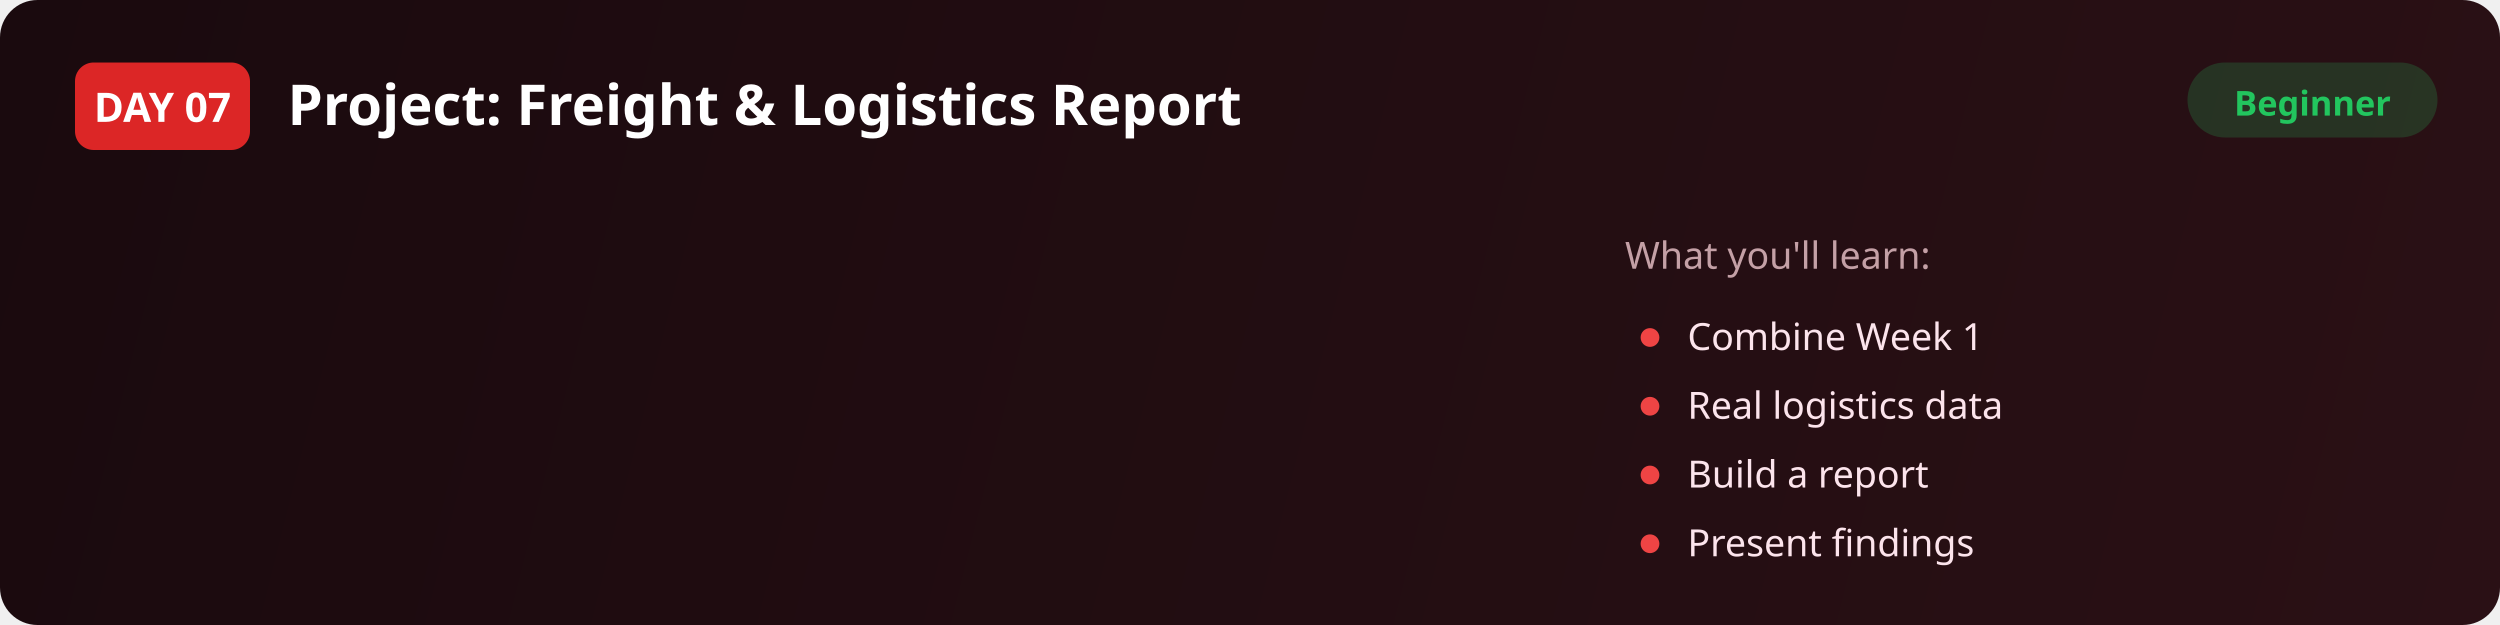
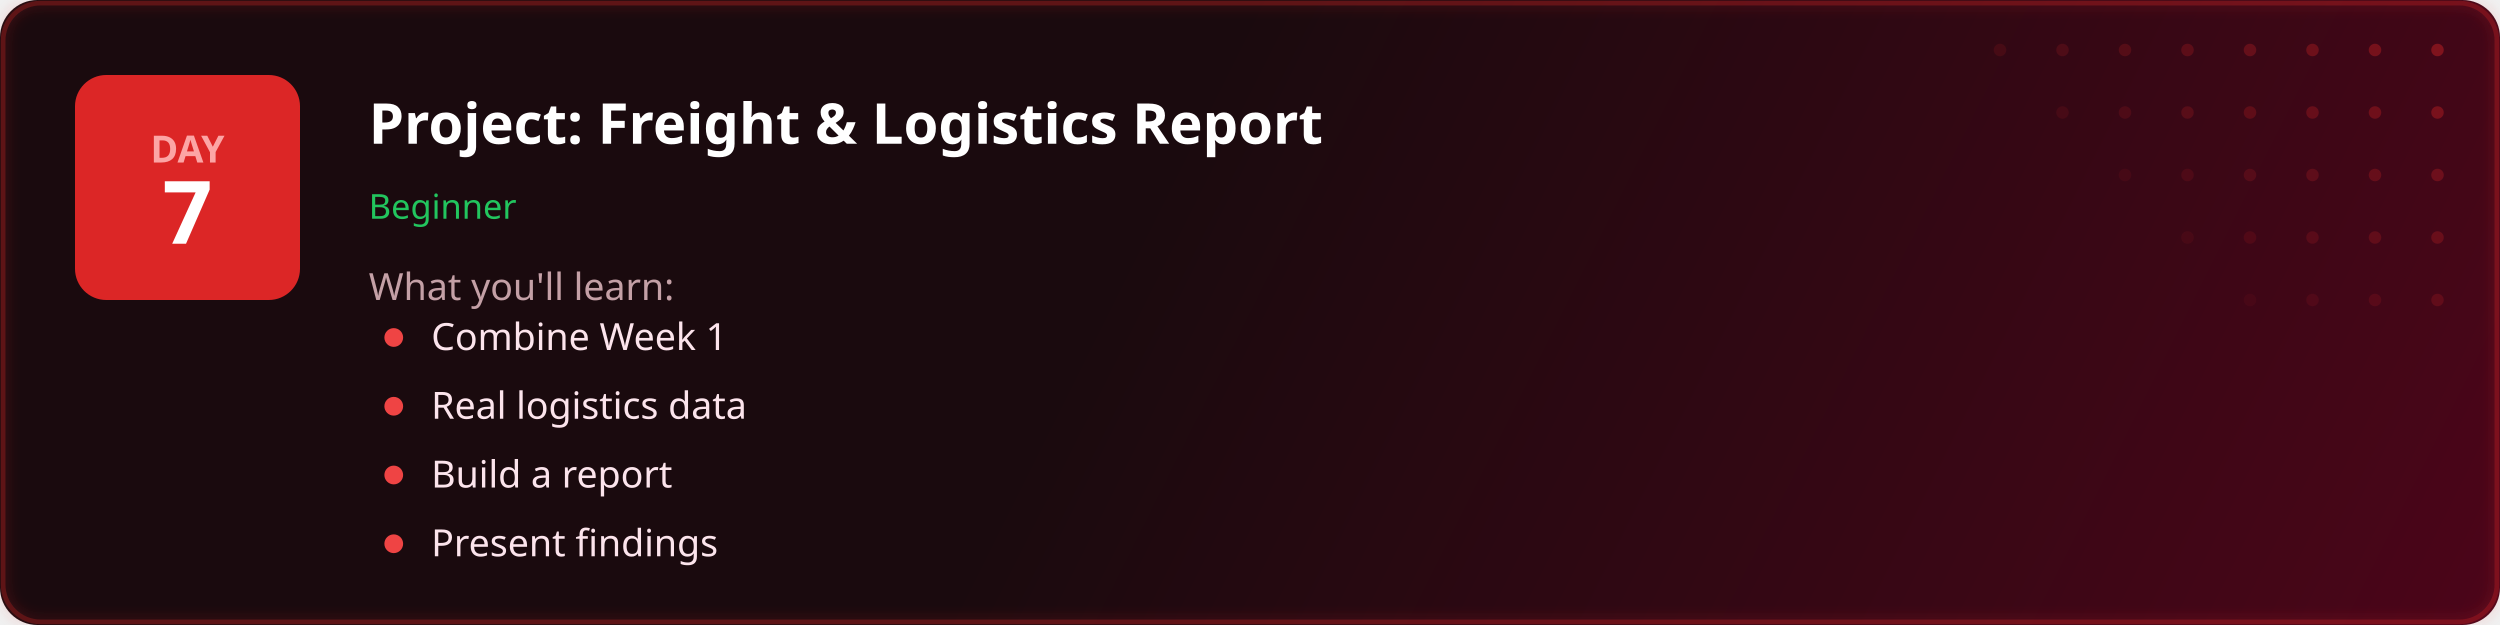
<svg xmlns="http://www.w3.org/2000/svg" viewBox="0 0 800 200" fill="none">
  <defs>
-     <linearGradient id="bg" x1="0" y1="0" x2="800" y2="200" gradientUnits="userSpaceOnUse">
+     <linearGradient id="fbg" x1="400" y1="0" x2="800" y2="200" gradientUnits="userSpaceOnUse">
      <stop offset="0%" stop-color="#1a0a0e" />
-       <stop offset="100%" stop-color="#2a1015" />
+       <stop offset="100%" stop-color="#4c0519" />
    </linearGradient>
+     <filter id="glow">
+       <feGaussianBlur stdDeviation="2" result="blur" />
+       <feMerge>
+         <feMergeNode in="blur" />
+         <feMergeNode in="SourceGraphic" />
+       </feMerge>
+     </filter>
  </defs>
-   <rect width="800" height="200" rx="12" fill="url(#bg)" />
-   <rect x="24" y="20" width="56" height="28" rx="6" fill="#dc2626" />
-   <text x="52" y="39" font-family="Segoe UI, system-ui, sans-serif" font-size="13" font-weight="700" fill="#ffffff" text-anchor="middle">DAY 07</text>
-   <text x="92" y="40" font-family="Segoe UI, system-ui, sans-serif" font-size="18" font-weight="700" fill="#ffffff">Project: Freight &amp; Logistics Report</text>
-   <text x="520" y="86" font-family="Segoe UI, system-ui, sans-serif" font-size="12" fill="#c4a0a6">What you'll learn:</text>
-   <circle cx="528" cy="108" r="3" fill="#ef4444" />
-   <text x="540" y="112" font-family="Segoe UI, system-ui, sans-serif" font-size="12" fill="#fce4ec">Combine Week 1</text>
-   <circle cx="528" cy="130" r="3" fill="#ef4444" />
-   <text x="540" y="134" font-family="Segoe UI, system-ui, sans-serif" font-size="12" fill="#fce4ec">Real logistics data</text>
-   <circle cx="528" cy="152" r="3" fill="#ef4444" />
-   <text x="540" y="156" font-family="Segoe UI, system-ui, sans-serif" font-size="12" fill="#fce4ec">Build a report</text>
-   <circle cx="528" cy="174" r="3" fill="#ef4444" />
-   <text x="540" y="178" font-family="Segoe UI, system-ui, sans-serif" font-size="12" fill="#fce4ec">Present findings</text>
-   <rect x="700" y="20" width="80" height="24" rx="12" fill="#22c55e" opacity="0.2" />
-   <text x="740" y="37" font-family="Segoe UI, system-ui, sans-serif" font-size="11" font-weight="600" fill="#22c55e" text-anchor="middle">Beginner</text>
+   <rect width="800" height="200" rx="12" fill="url(#fbg)" />
+   <rect x="1" y="1" width="798" height="198" rx="12" fill="none" stroke="#dc2626" stroke-width="1.5" opacity="0.35" filter="url(#glow)" />
+   <circle cx="640" cy="16" r="2" fill="#dc2626" opacity="0.12" />
+   <circle cx="660" cy="16" r="2" fill="#dc2626" opacity="0.15" />
+   <circle cx="680" cy="16" r="2" fill="#dc2626" opacity="0.18" />
+   <circle cx="700" cy="16" r="2" fill="#dc2626" opacity="0.22" />
+   <circle cx="720" cy="16" r="2" fill="#dc2626" opacity="0.26" />
+   <circle cx="740" cy="16" r="2" fill="#dc2626" opacity="0.3" />
+   <circle cx="760" cy="16" r="2" fill="#dc2626" opacity="0.35" />
+   <circle cx="780" cy="16" r="2" fill="#dc2626" opacity="0.4" />
+   <circle cx="660" cy="36" r="2" fill="#dc2626" opacity="0.1" />
+   <circle cx="680" cy="36" r="2" fill="#dc2626" opacity="0.14" />
+   <circle cx="700" cy="36" r="2" fill="#dc2626" opacity="0.18" />
+   <circle cx="720" cy="36" r="2" fill="#dc2626" opacity="0.22" />
+   <circle cx="740" cy="36" r="2" fill="#dc2626" opacity="0.26" />
+   <circle cx="760" cy="36" r="2" fill="#dc2626" opacity="0.3" />
+   <circle cx="780" cy="36" r="2" fill="#dc2626" opacity="0.35" />
+   <circle cx="680" cy="56" r="2" fill="#dc2626" opacity="0.08" />
+   <circle cx="700" cy="56" r="2" fill="#dc2626" opacity="0.12" />
+   <circle cx="720" cy="56" r="2" fill="#dc2626" opacity="0.16" />
+   <circle cx="740" cy="56" r="2" fill="#dc2626" opacity="0.2" />
+   <circle cx="760" cy="56" r="2" fill="#dc2626" opacity="0.24" />
+   <circle cx="780" cy="56" r="2" fill="#dc2626" opacity="0.28" />
+   <circle cx="700" cy="76" r="2" fill="#dc2626" opacity="0.08" />
+   <circle cx="720" cy="76" r="2" fill="#dc2626" opacity="0.12" />
+   <circle cx="740" cy="76" r="2" fill="#dc2626" opacity="0.16" />
+   <circle cx="760" cy="76" r="2" fill="#dc2626" opacity="0.2" />
+   <circle cx="780" cy="76" r="2" fill="#dc2626" opacity="0.24" />
+   <circle cx="720" cy="96" r="2" fill="#dc2626" opacity="0.06" />
+   <circle cx="740" cy="96" r="2" fill="#dc2626" opacity="0.1" />
+   <circle cx="760" cy="96" r="2" fill="#dc2626" opacity="0.14" />
+   <circle cx="780" cy="96" r="2" fill="#dc2626" opacity="0.18" />
+   <rect x="24" y="24" width="72" height="72" rx="10" fill="#dc2626" />
+   <text x="60" y="52" font-family="Segoe UI, system-ui, sans-serif" font-size="12" font-weight="600" fill="#fca5a5" text-anchor="middle">DAY</text>
+   <text x="60" y="78" font-family="Segoe UI, system-ui, sans-serif" font-size="28" font-weight="800" fill="#ffffff" text-anchor="middle">7</text>
+   <text x="118" y="46" font-family="Segoe UI, system-ui, sans-serif" font-size="18" font-weight="700" fill="#ffffff">Project: Freight &amp; Logistics Report</text>
+   <text x="118" y="70" font-family="Segoe UI, system-ui, sans-serif" font-size="11" fill="#22c55e">Beginner</text>
+   <text x="118" y="96" font-family="Segoe UI, system-ui, sans-serif" font-size="12" fill="#c4a0a6">What you'll learn:</text>
+   <circle cx="126" cy="108" r="3" fill="#ef4444" />
+   <text x="138" y="112" font-family="Segoe UI, system-ui, sans-serif" font-size="12" fill="#fce4ec">Combine Week 1</text>
+   <circle cx="126" cy="130" r="3" fill="#ef4444" />
+   <text x="138" y="134" font-family="Segoe UI, system-ui, sans-serif" font-size="12" fill="#fce4ec">Real logistics data</text>
+   <circle cx="126" cy="152" r="3" fill="#ef4444" />
+   <text x="138" y="156" font-family="Segoe UI, system-ui, sans-serif" font-size="12" fill="#fce4ec">Build a report</text>
+   <circle cx="126" cy="174" r="3" fill="#ef4444" />
+   <text x="138" y="178" font-family="Segoe UI, system-ui, sans-serif" font-size="12" fill="#fce4ec">Present findings</text>
</svg>
